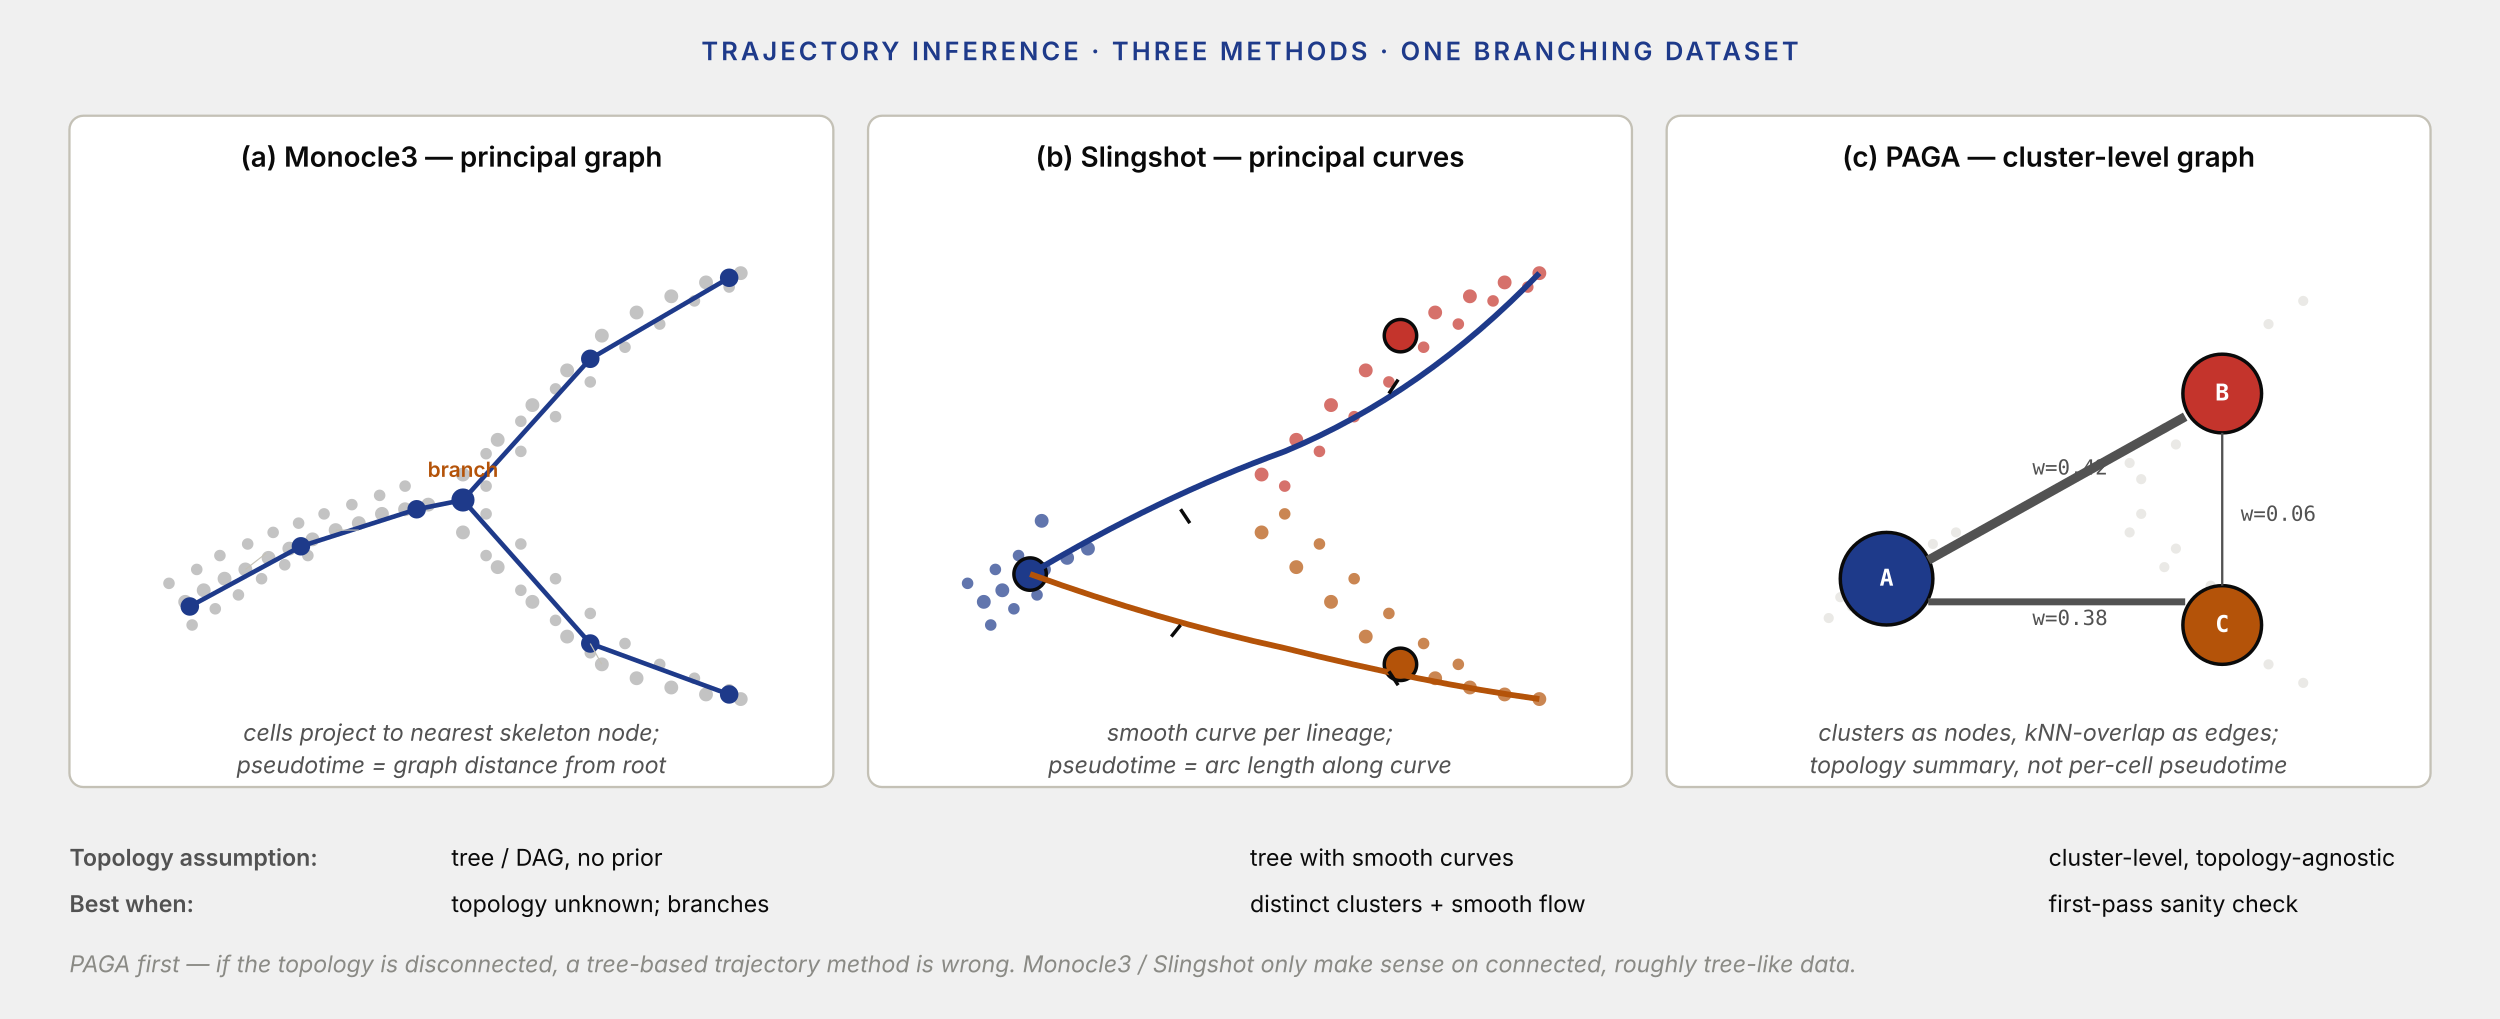
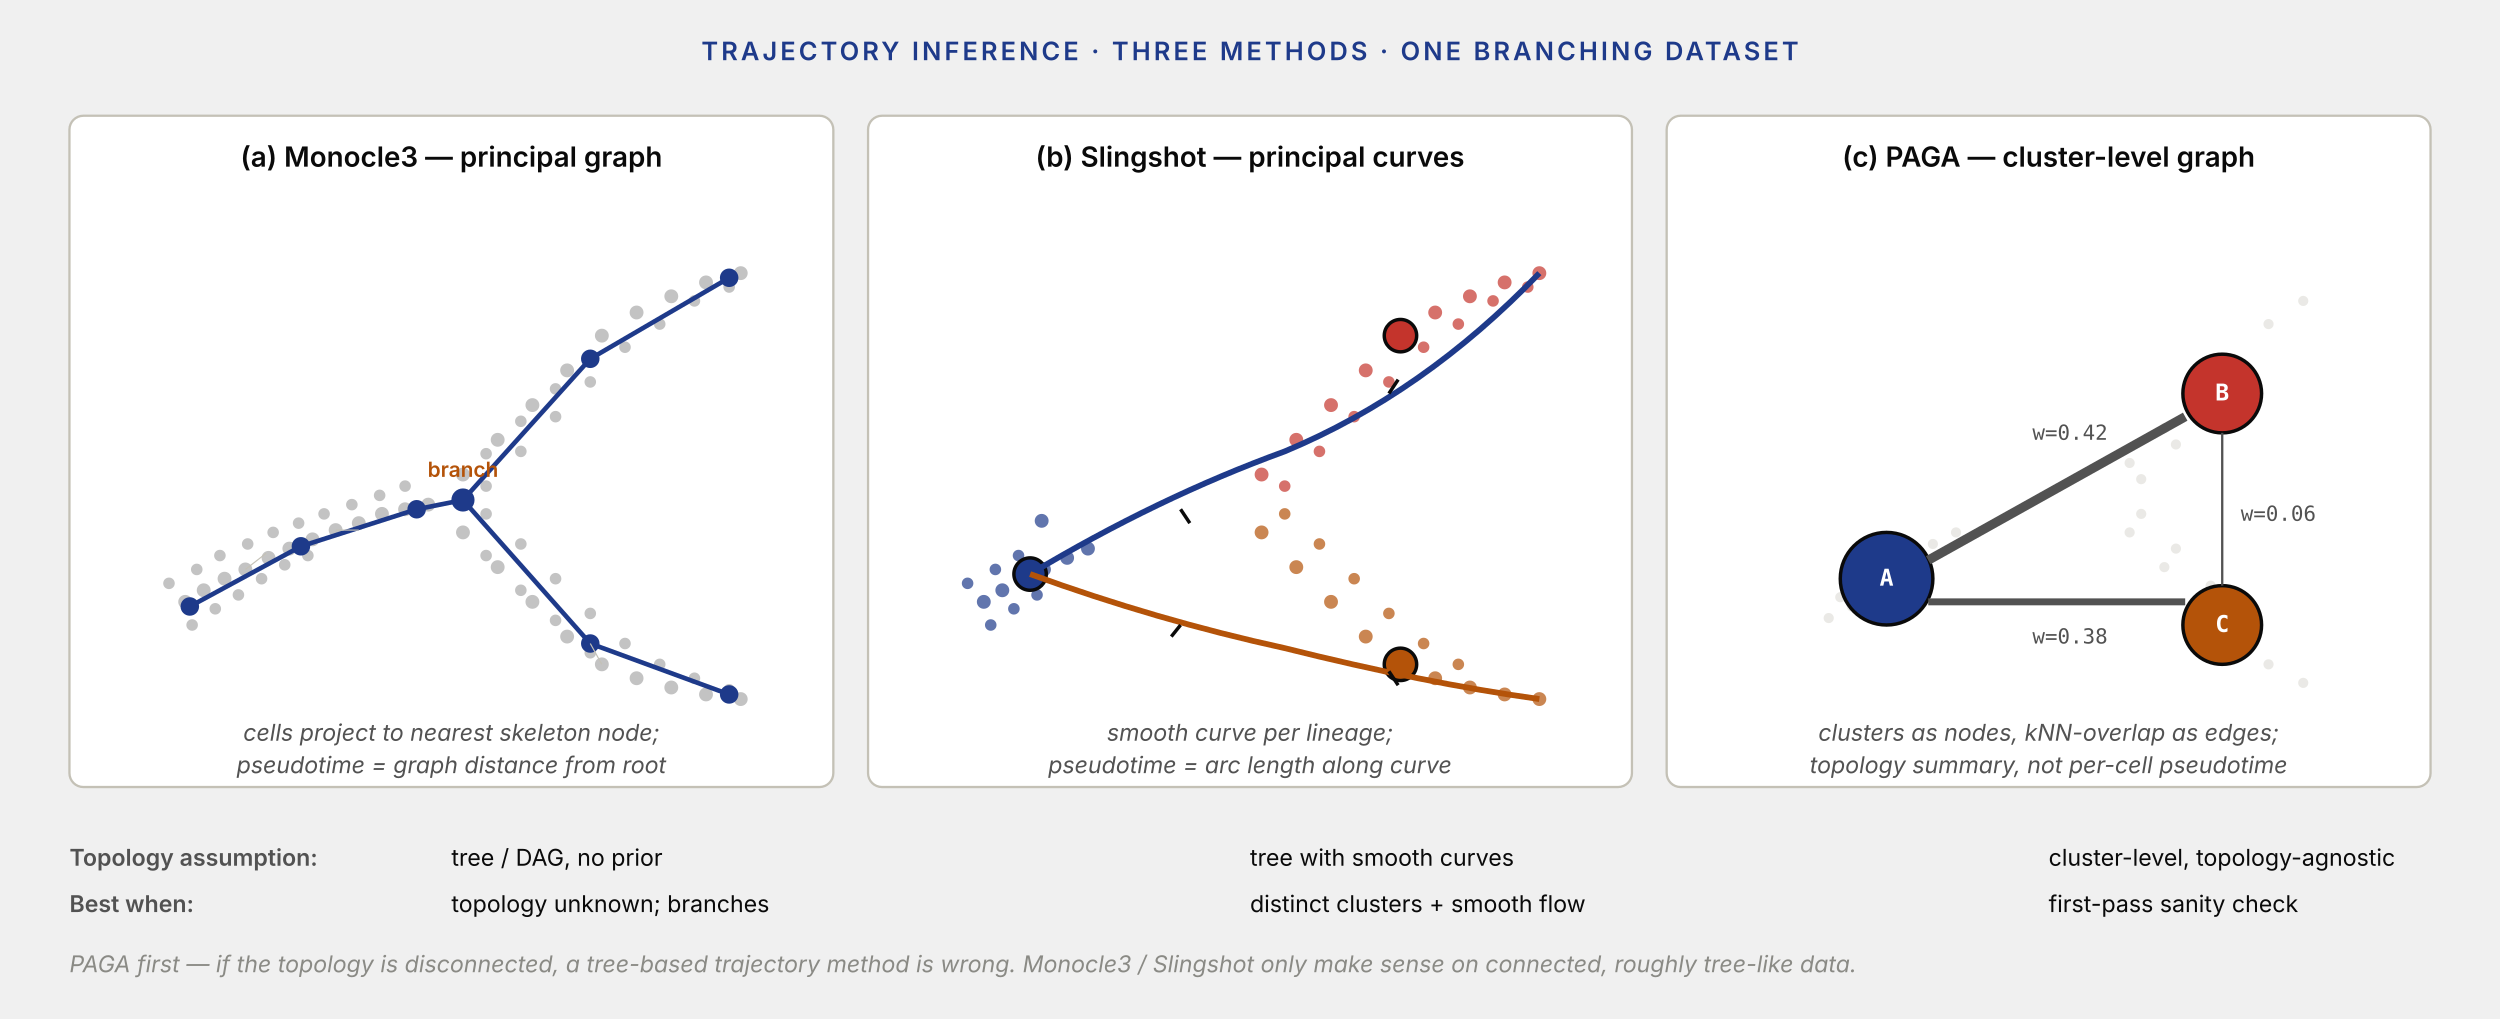
<svg xmlns="http://www.w3.org/2000/svg" viewBox="0 0 1080 440" role="img" aria-labelledby="t d">
  <text x="540" y="26" text-anchor="middle" font-family="Inter, sans-serif" font-size="11" font-weight="600" fill="#1e3a8a" letter-spacing="0.12em">TRAJECTORY INFERENCE · THREE METHODS · ONE BRANCHING DATASET</text>
  <g>
    <rect x="30" y="50" width="330" height="290" rx="6" fill="#ffffff" stroke="#c4c1b6" />
    <text x="195" y="72" text-anchor="middle" font-family="Inter, sans-serif" font-size="12" font-weight="600" fill="#0a0a0a">(a) Monocle3 — principal graph</text>
    <g fill="#525252" opacity="0.35">
      <circle cx="80" cy="260" r="3" />
      <circle cx="88" cy="255" r="3" />
      <circle cx="97" cy="250" r="3" />
      <circle cx="106" cy="246" r="3" />
      <circle cx="116" cy="241" r="3" />
      <circle cx="125" cy="237" r="3" />
      <circle cx="135" cy="233" r="3" />
      <circle cx="145" cy="229" r="3" />
      <circle cx="155" cy="226" r="3" />
      <circle cx="165" cy="222" r="3" />
      <circle cx="175" cy="220" r="3" />
      <circle cx="185" cy="218" r="3" />
      <circle cx="83" cy="270" r="2.5" />
      <circle cx="93" cy="263" r="2.5" />
      <circle cx="103" cy="257" r="2.5" />
      <circle cx="113" cy="250" r="2.5" />
      <circle cx="123" cy="244" r="2.5" />
      <circle cx="133" cy="240" r="2.5" />
      <circle cx="73" cy="252" r="2.5" />
      <circle cx="85" cy="246" r="2.5" />
      <circle cx="95" cy="240" r="2.5" />
      <circle cx="107" cy="235" r="2.5" />
      <circle cx="118" cy="230" r="2.5" />
      <circle cx="129" cy="226" r="2.5" />
      <circle cx="140" cy="222" r="2.5" />
      <circle cx="152" cy="218" r="2.5" />
      <circle cx="164" cy="214" r="2.5" />
      <circle cx="175" cy="210" r="2.5" />
      <circle cx="200" cy="205" r="3" />
      <circle cx="215" cy="190" r="3" />
      <circle cx="230" cy="175" r="3" />
      <circle cx="245" cy="160" r="3" />
      <circle cx="260" cy="145" r="3" />
      <circle cx="275" cy="135" r="3" />
      <circle cx="290" cy="128" r="3" />
      <circle cx="305" cy="122" r="3" />
      <circle cx="320" cy="118" r="3" />
      <circle cx="210" cy="210" r="2.5" />
      <circle cx="225" cy="195" r="2.5" />
      <circle cx="240" cy="180" r="2.5" />
      <circle cx="255" cy="165" r="2.5" />
      <circle cx="270" cy="150" r="2.5" />
      <circle cx="285" cy="140" r="2.5" />
      <circle cx="300" cy="130" r="2.5" />
      <circle cx="315" cy="124" r="2.5" />
      <circle cx="210" cy="196" r="2.5" />
      <circle cx="225" cy="182" r="2.5" />
      <circle cx="240" cy="168" r="2.5" />
      <circle cx="255" cy="155" r="2.5" />
      <circle cx="200" cy="230" r="3" />
      <circle cx="215" cy="245" r="3" />
      <circle cx="230" cy="260" r="3" />
      <circle cx="245" cy="275" r="3" />
      <circle cx="260" cy="287" r="3" />
      <circle cx="275" cy="293" r="3" />
      <circle cx="290" cy="297" r="3" />
      <circle cx="305" cy="300" r="3" />
      <circle cx="320" cy="302" r="3" />
      <circle cx="210" cy="222" r="2.5" />
      <circle cx="225" cy="235" r="2.5" />
      <circle cx="240" cy="250" r="2.5" />
      <circle cx="255" cy="265" r="2.5" />
      <circle cx="270" cy="278" r="2.5" />
      <circle cx="285" cy="287" r="2.5" />
      <circle cx="300" cy="293" r="2.5" />
      <circle cx="315" cy="298" r="2.5" />
      <circle cx="210" cy="240" r="2.5" />
      <circle cx="225" cy="255" r="2.5" />
      <circle cx="240" cy="268" r="2.5" />
      <circle cx="255" cy="282" r="2.5" />
    </g>
    <g fill="#1e3a8a">
      <circle cx="82" cy="262" r="4" />
      <circle cx="130" cy="236" r="4" />
      <circle cx="180" cy="220" r="4" />
      <circle cx="200" cy="216" r="5" />
      <circle cx="255" cy="155" r="4" />
      <circle cx="315" cy="120" r="4" />
      <circle cx="255" cy="278" r="4" />
      <circle cx="315" cy="300" r="4" />
    </g>
    <g stroke="#1e3a8a" stroke-width="2" fill="none">
      <line x1="82" y1="262" x2="130" y2="236" />
      <line x1="130" y1="236" x2="180" y2="220" />
      <line x1="180" y1="220" x2="200" y2="216" />
      <line x1="200" y1="216" x2="255" y2="155" />
      <line x1="255" y1="155" x2="315" y2="120" />
      <line x1="200" y1="216" x2="255" y2="278" />
      <line x1="255" y1="278" x2="315" y2="300" />
    </g>
    <text x="200" y="206" text-anchor="middle" font-family="Inter, sans-serif" font-size="9" fill="#b45309" font-weight="600">branch</text>
    <g stroke="#c4c1b6" stroke-width="0.5">
      <line x1="106" y1="246" x2="115" y2="239" />
      <line x1="145" y1="229" x2="155" y2="229" />
      <line x1="260" y1="287" x2="255" y2="278" />
    </g>
    <text x="195" y="320" text-anchor="middle" font-family="Inter, sans-serif" font-size="10" fill="#525252" font-style="italic">cells project to nearest skeleton node;</text>
    <text x="195" y="334" text-anchor="middle" font-family="Inter, sans-serif" font-size="10" fill="#525252" font-style="italic">pseudotime = graph distance from root</text>
  </g>
  <g>
    <rect x="375" y="50" width="330" height="290" rx="6" fill="#ffffff" stroke="#c4c1b6" />
    <text x="540" y="72" text-anchor="middle" font-family="Inter, sans-serif" font-size="12" font-weight="600" fill="#0a0a0a">(b) Slingshot — principal curves</text>
    <g fill="#1e3a8a" opacity="0.7">
      <circle cx="425" cy="260" r="3" />
      <circle cx="433" cy="255" r="3" />
      <circle cx="442" cy="250" r="3" />
      <circle cx="451" cy="246" r="3" />
      <circle cx="461" cy="241" r="3" />
      <circle cx="470" cy="237" r="3" />
      <circle cx="428" cy="270" r="2.5" />
      <circle cx="438" cy="263" r="2.5" />
      <circle cx="448" cy="257" r="2.5" />
      <circle cx="418" cy="252" r="2.5" />
      <circle cx="430" cy="246" r="2.5" />
      <circle cx="440" cy="240" r="2.5" />
      <circle cx="450" cy="225" r="3" />
    </g>
    <g fill="#c4342c" opacity="0.7">
      <circle cx="545" cy="205" r="3" />
      <circle cx="560" cy="190" r="3" />
      <circle cx="575" cy="175" r="3" />
      <circle cx="590" cy="160" r="3" />
      <circle cx="605" cy="145" r="3" />
      <circle cx="620" cy="135" r="3" />
      <circle cx="635" cy="128" r="3" />
      <circle cx="650" cy="122" r="3" />
      <circle cx="665" cy="118" r="3" />
      <circle cx="555" cy="210" r="2.5" />
      <circle cx="570" cy="195" r="2.5" />
      <circle cx="585" cy="180" r="2.5" />
      <circle cx="600" cy="165" r="2.5" />
      <circle cx="615" cy="150" r="2.5" />
      <circle cx="630" cy="140" r="2.5" />
      <circle cx="645" cy="130" r="2.5" />
      <circle cx="660" cy="124" r="2.5" />
    </g>
    <g fill="#b45309" opacity="0.7">
      <circle cx="545" cy="230" r="3" />
      <circle cx="560" cy="245" r="3" />
      <circle cx="575" cy="260" r="3" />
      <circle cx="590" cy="275" r="3" />
      <circle cx="605" cy="287" r="3" />
      <circle cx="620" cy="293" r="3" />
      <circle cx="635" cy="297" r="3" />
      <circle cx="650" cy="300" r="3" />
      <circle cx="665" cy="302" r="3" />
      <circle cx="555" cy="222" r="2.5" />
      <circle cx="570" cy="235" r="2.5" />
      <circle cx="585" cy="250" r="2.5" />
      <circle cx="600" cy="265" r="2.5" />
      <circle cx="615" cy="278" r="2.5" />
      <circle cx="630" cy="287" r="2.5" />
    </g>
    <g stroke="#0a0a0a" stroke-width="1.5">
      <circle cx="445" cy="248" r="7" fill="#1e3a8a" />
      <circle cx="605" cy="145" r="7" fill="#c4342c" />
      <circle cx="605" cy="287" r="7" fill="#b45309" />
    </g>
    <g fill="none" stroke-width="2.5">
      <path d="M 445 248 Q 500 215, 555 195 Q 615 170, 665 118" stroke="#1e3a8a" />
      <path d="M 445 248 Q 500 268, 555 280 Q 615 295, 665 302" stroke="#b45309" />
    </g>
    <g stroke="#0a0a0a" stroke-width="1.5">
      <line x1="510" y1="220" x2="514" y2="226" />
      <line x1="600" y1="170" x2="604" y2="164" />
      <line x1="510" y1="270" x2="506" y2="275" />
      <line x1="600" y1="290" x2="604" y2="296" />
    </g>
    <text x="540" y="320" text-anchor="middle" font-family="Inter, sans-serif" font-size="10" fill="#525252" font-style="italic">smooth curve per lineage;</text>
    <text x="540" y="334" text-anchor="middle" font-family="Inter, sans-serif" font-size="10" fill="#525252" font-style="italic">pseudotime = arc length along curve</text>
  </g>
  <g>
    <rect x="720" y="50" width="330" height="290" rx="6" fill="#ffffff" stroke="#c4c1b6" />
    <text x="885" y="72" text-anchor="middle" font-family="Inter, sans-serif" font-size="12" font-weight="600" fill="#0a0a0a">(c) PAGA — cluster-level graph</text>
    <g fill="#c4c1b6" opacity="0.35">
      <circle cx="795" cy="258" r="2.2" />
      <circle cx="805" cy="252" r="2.2" />
      <circle cx="815" cy="246" r="2.2" />
      <circle cx="825" cy="240" r="2.2" />
      <circle cx="835" cy="235" r="2.2" />
      <circle cx="845" cy="230" r="2.2" />
      <circle cx="790" cy="267" r="2.2" />
      <circle cx="800" cy="262" r="2.2" />
      <circle cx="810" cy="256" r="2.2" />
      <circle cx="920" cy="200" r="2.2" />
      <circle cx="935" cy="185" r="2.2" />
      <circle cx="950" cy="170" r="2.2" />
      <circle cx="965" cy="155" r="2.2" />
      <circle cx="980" cy="140" r="2.2" />
      <circle cx="995" cy="130" r="2.2" />
      <circle cx="925" cy="207" r="2.2" />
      <circle cx="940" cy="192" r="2.2" />
      <circle cx="955" cy="177" r="2.2" />
      <circle cx="920" cy="230" r="2.2" />
      <circle cx="935" cy="245" r="2.2" />
      <circle cx="950" cy="260" r="2.2" />
      <circle cx="965" cy="275" r="2.2" />
      <circle cx="980" cy="287" r="2.2" />
      <circle cx="995" cy="295" r="2.2" />
      <circle cx="925" cy="222" r="2.2" />
      <circle cx="940" cy="237" r="2.2" />
      <circle cx="955" cy="253" r="2.2" />
    </g>
    <g stroke="#0a0a0a" stroke-width="1.5">
      <circle cx="815" cy="250" r="20" fill="#1e3a8a" />
      <circle cx="960" cy="170" r="17" fill="#c4342c" />
      <circle cx="960" cy="270" r="17" fill="#b45309" />
    </g>
    <text x="815" y="253" text-anchor="middle" font-family="JetBrains Mono, monospace" font-size="10" fill="#ffffff" font-weight="600">A</text>
    <text x="960" y="173" text-anchor="middle" font-family="JetBrains Mono, monospace" font-size="10" fill="#ffffff" font-weight="600">B</text>
    <text x="960" y="273" text-anchor="middle" font-family="JetBrains Mono, monospace" font-size="10" fill="#ffffff" font-weight="600">C</text>
    <line x1="833" y1="242" x2="944" y2="180" stroke="#525252" stroke-width="4" />
    <line x1="833" y1="260" x2="944" y2="260" stroke="#525252" stroke-width="3" />
    <line x1="960" y1="187" x2="960" y2="253" stroke="#525252" stroke-width="1" />
-     <text x="878" y="205" font-family="JetBrains Mono, monospace" font-size="9" fill="#525252">w=0.42</text>
-     <text x="878" y="270" font-family="JetBrains Mono, monospace" font-size="9" fill="#525252">w=0.38</text>
+     <text x="878" y="190" font-family="JetBrains Mono, monospace" font-size="9" fill="#525252">w=0.42</text>
+     <text x="878" y="278" font-family="JetBrains Mono, monospace" font-size="9" fill="#525252">w=0.38</text>
    <text x="968" y="225" font-family="JetBrains Mono, monospace" font-size="9" fill="#525252">w=0.06</text>
    <text x="885" y="320" text-anchor="middle" font-family="Inter, sans-serif" font-size="10" fill="#525252" font-style="italic">clusters as nodes, kNN-overlap as edges;</text>
    <text x="885" y="334" text-anchor="middle" font-family="Inter, sans-serif" font-size="10" fill="#525252" font-style="italic">topology summary, not per-cell pseudotime</text>
  </g>
  <g transform="translate(30 360)">
    <text x="0" y="14" font-family="Inter, sans-serif" font-size="10" font-weight="600" fill="#525252">Topology assumption:</text>
    <text x="165" y="14" font-family="Inter, sans-serif" font-size="10" fill="#0a0a0a">tree / DAG, no prior</text>
    <text x="510" y="14" font-family="Inter, sans-serif" font-size="10" fill="#0a0a0a">tree with smooth curves</text>
    <text x="855" y="14" font-family="Inter, sans-serif" font-size="10" fill="#0a0a0a">cluster-level, topology-agnostic</text>
    <text x="0" y="34" font-family="Inter, sans-serif" font-size="10" font-weight="600" fill="#525252">Best when:</text>
    <text x="165" y="34" font-family="Inter, sans-serif" font-size="10" fill="#0a0a0a">topology unknown; branches</text>
    <text x="510" y="34" font-family="Inter, sans-serif" font-size="10" fill="#0a0a0a">distinct clusters + smooth flow</text>
    <text x="855" y="34" font-family="Inter, sans-serif" font-size="10" fill="#0a0a0a">first-pass sanity check</text>
    <text x="0" y="60" font-family="Inter, sans-serif" font-size="10" fill="#8a8a85" font-style="italic">PAGA first — if the topology is disconnected, a tree-based trajectory method is wrong. Monocle3 / Slingshot only make sense on connected, roughly tree-like data.</text>
  </g>
</svg>
